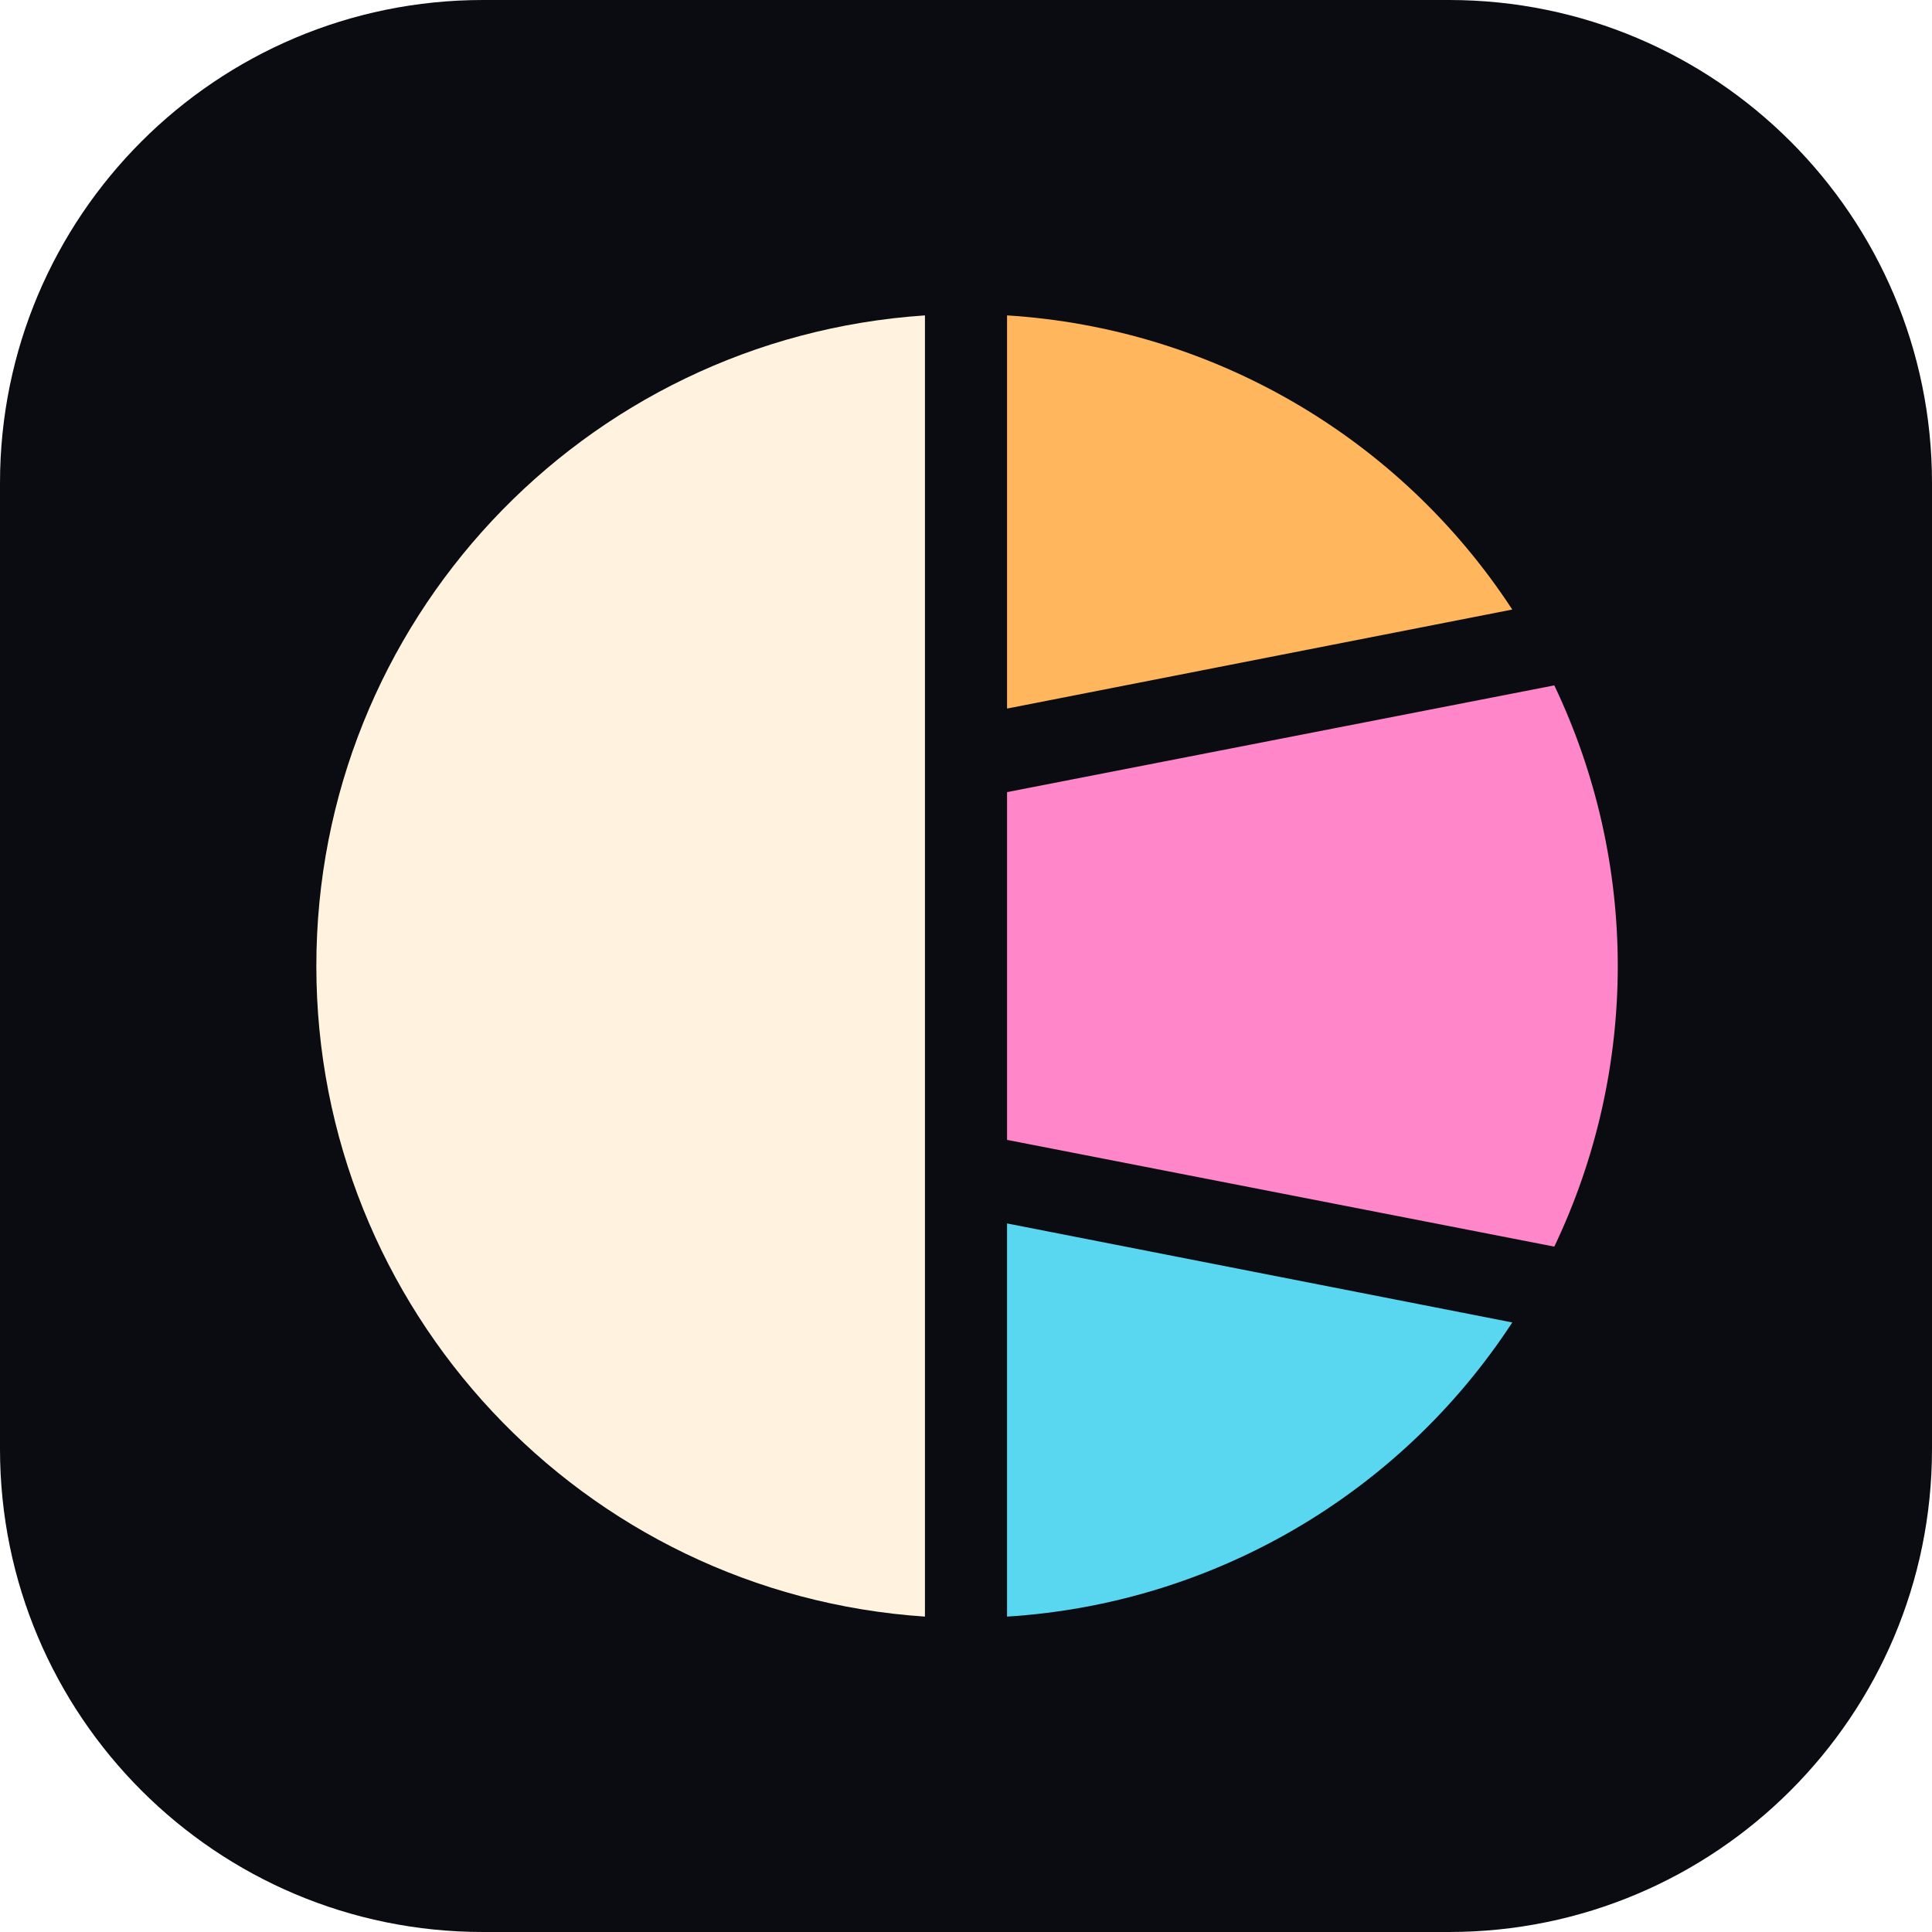
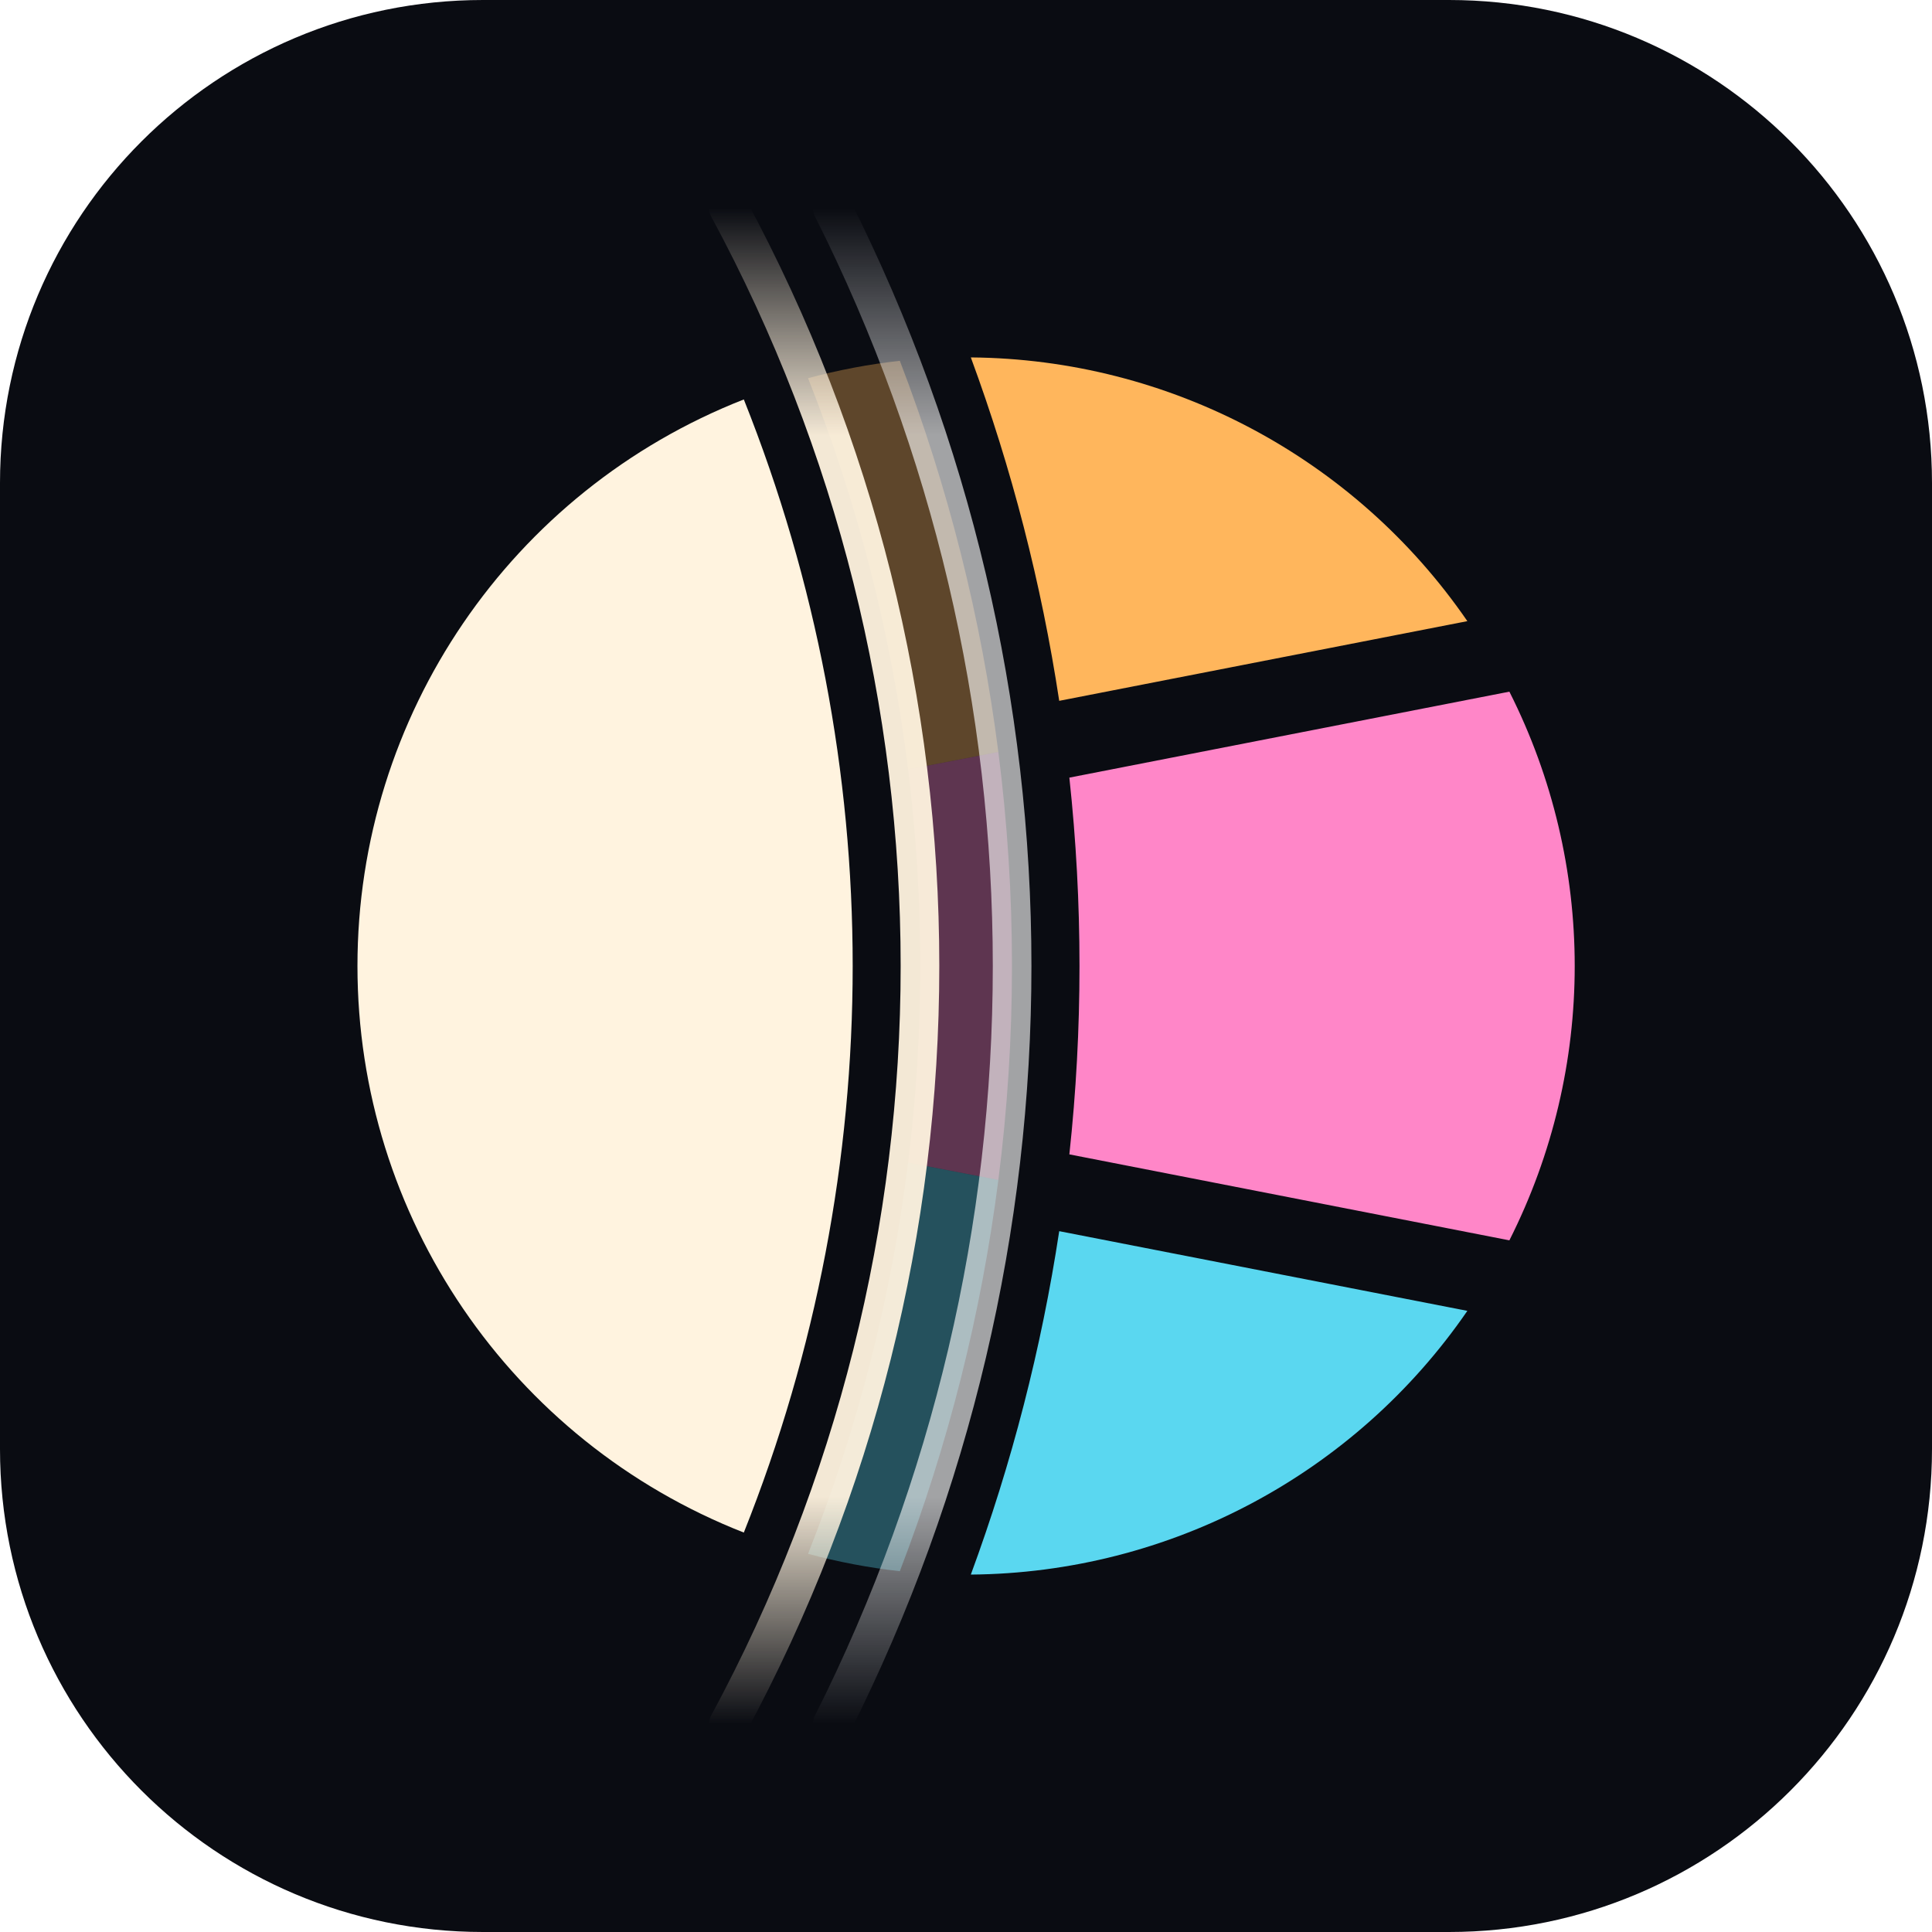
<svg xmlns="http://www.w3.org/2000/svg" viewBox="0 0 32 32" fill="none">
  <rect width="32" height="32" rx="8" fill="#0a0c12" />
  <g transform="translate(3.2 3.2) scale(.8)">
-     <path d="M15.15 2.53a13.5 13.5 0 0 0 0 26.94Z" fill="#fff3df" />
-     <path d="M16.85 2.53a13.5 13.5 0 0 1 10.46 6.09l-10.46 2.05Z" fill="#ffb65c" />
-     <path d="M16.85 12.4l11.33-2.21a13.5 13.5 0 0 1 0 11.62L16.85 19.6Z" fill="#ff86c8" />
-     <path d="M16.85 21.33l10.46 2.05a13.5 13.5 0 0 1-10.46 6.09Z" fill="#5ad7f0" />
+     <defs>
+       <linearGradient id="m-near" x1="0" y1="0.3" x2="0" y2="31.7" gradientUnits="userSpaceOnUse">
+         <stop offset="0" stop-color="#fff3df" stop-opacity="0" />
+         <stop offset="0.15" stop-color="#fff3df" stop-opacity="0.95" />
+         <stop offset="0.85" stop-color="#fff3df" stop-opacity="0.95" />
+         <stop offset="1" stop-color="#fff3df" stop-opacity="0" />
+       </linearGradient>
+       <linearGradient id="m-far" x1="0" y1="0.3" x2="0" y2="31.7" gradientUnits="userSpaceOnUse">
+         <stop offset="0" stop-color="#fff" stop-opacity="0" />
+         <stop offset="0.15" stop-color="#fff" stop-opacity="0.62" />
+         <stop offset="0.85" stop-color="#fff" stop-opacity="0.62" />
+         <stop offset="1" stop-color="#fff" stop-opacity="0" />
+       </linearGradient>
+     </defs>
+     <path d="M11.4 4.27A12.6 12.6 0 0 0 11.4 27.73A31.65 31.65 0 0 0 11.4 4.27Z" fill="#fff3df" />
+     <path d="M16.1 3.4A12.6 12.6 0 0 1 26.38 8.86L17.93 10.51A36.35 36.35 0 0 0 16.1 3.4Z" fill="#ffb65c" />
+     <path d="M18.14 12.1L27.25 10.32A12.6 12.6 0 0 1 27.25 21.68L18.14 19.9A36.35 36.35 0 0 0 18.14 12.1Z" fill="#ff86c8" />
+     <path d="M17.93 21.49L26.38 23.14A12.6 12.6 0 0 1 16.1 28.6A36.35 36.35 0 0 0 17.93 21.49Z" fill="#5ad7f0" />
+     <path d="M12.73 3.83A12.6 12.6 0 0 1 14.63 3.47A34.95 34.95 0 0 1 16.67 11.57L14.8 11.93A33.05 33.05 0 0 0 12.73 3.83Z" fill="#ffb65c" fill-opacity="0.34" />
+     <path d="M14.8 11.93L16.67 11.57A34.95 34.95 0 0 1 16.67 20.43L14.8 20.07A33.05 33.05 0 0 0 14.8 11.93Z" fill="#ff86c8" fill-opacity="0.34" />
+     <path d="M14.8 20.07L16.67 20.43A34.95 34.95 0 0 1 14.63 28.53A12.6 12.6 0 0 1 12.73 28.17A33.05 33.05 0 0 0 14.8 20.07Z" fill="#5ad7f0" fill-opacity="0.34" />
+     <path d="M11.08 0.3A33.05 33.05 0 0 1 11.08 31.7" stroke="url(#m-near)" stroke-width="0.8" stroke-linecap="round" />
+     <path d="M13.23 0.3A34.95 34.95 0 0 1 13.23 31.7" stroke="url(#m-far)" stroke-width="0.8" stroke-linecap="round" />
  </g>
</svg>
